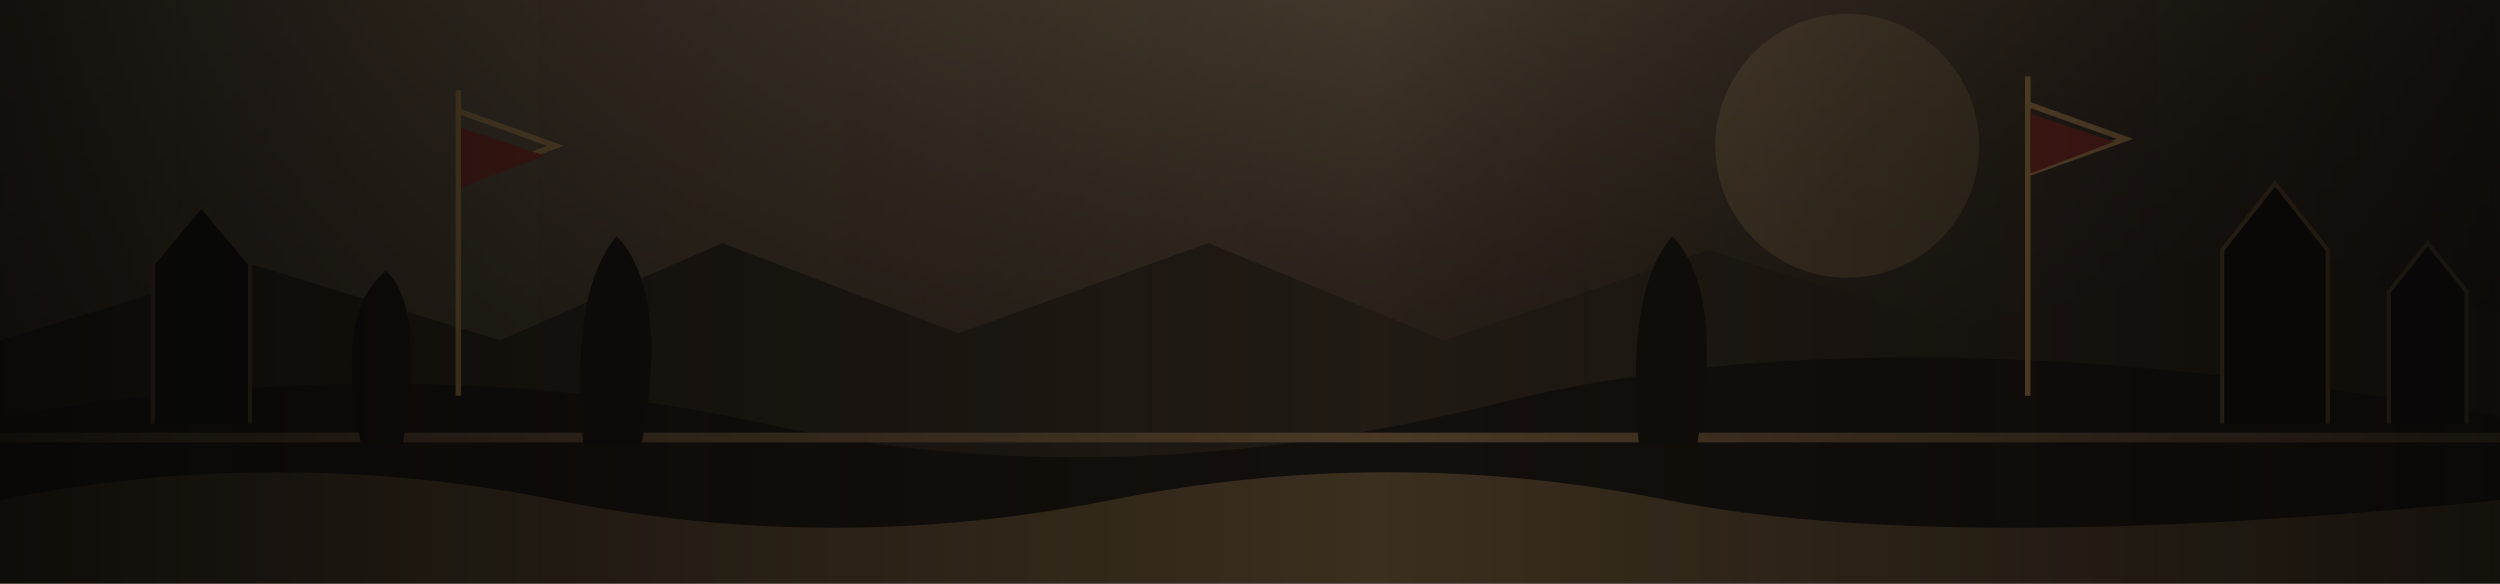
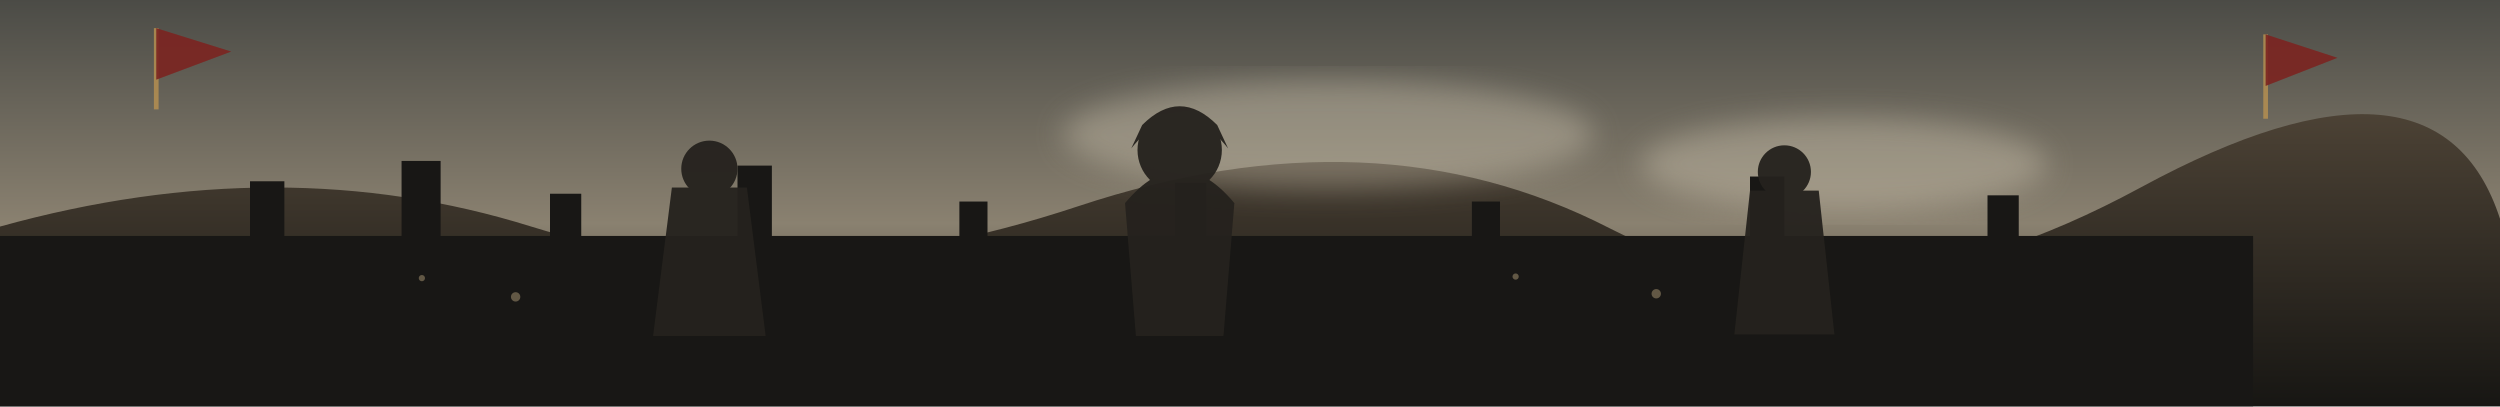
- <svg xmlns="http://www.w3.org/2000/svg" viewBox="0 0 1800 420">
+ <svg xmlns="http://www.w3.org/2000/svg" viewBox="0 0 1600 260" preserveAspectRatio="xMidYMid slice">
  <defs>
-     <linearGradient id="sky" y2="1">
-       <stop stop-color="#76634c" />
-       <stop offset=".55" stop-color="#33291f" />
-       <stop offset="1" stop-color="#100d0a" />
+     <linearGradient id="sky" x2="0" y2="1">
+       <stop stop-color="#4b4b46" />
+       <stop offset=".55" stop-color="#8a8170" />
+       <stop offset="1" stop-color="#2b2924" />
    </linearGradient>
-     <linearGradient id="shade">
-       <stop stop-color="#080706" stop-opacity=".9" />
-       <stop offset=".55" stop-color="#080706" stop-opacity=".25" />
-       <stop offset="1" stop-color="#080706" stop-opacity=".82" />
+     <linearGradient id="ground" x2="0" y2="1">
+       <stop stop-color="#4c4235" />
+       <stop offset="1" stop-color="#171613" />
    </linearGradient>
+     <filter id="blur">
+       <feGaussianBlur stdDeviation="9" />
+     </filter>
  </defs>
-   <rect width="1800" height="420" fill="url(#sky)" />
-   <circle cx="1330" cy="105" r="95" fill="#c9a36b" opacity=".22" />
-   <path d="M0 245 180 190 360 245 520 175 690 240 870 175 1040 245 1230 180 1420 240 1600 180 1800 225V420H0" fill="#292118" />
-   <path d="M0 300Q300 250 550 305T1080 290T1800 300V420H0" fill="#17120e" />
-   <g fill="#0c0a08" stroke="#5f4931" stroke-width="3">
-     <path d="M110 305V190l35-42 35 42v115M1600 305V180l38-48 38 48v125M1720 305V210l28-35 28 35v95" />
-     <path d="M0 315H1800" stroke-width="7" />
+   <rect width="1600" height="260" fill="url(#sky)" />
+   <path d="M0 145 Q180 95 340 145 T690 132 T1030 146 T1370 120 T1600 140V260H0Z" fill="url(#ground)" />
+   <g opacity=".35" filter="url(#blur)" fill="#ddd3bd">
+     <ellipse cx="850" cy="86" rx="170" ry="35" />
+     <ellipse cx="1180" cy="105" rx="130" ry="30" />
  </g>
-   <g fill="#14100c">
-     <path d="M260 320q-20-95 18-125 28 26 12 125M420 320q-10-110 24-150 38 40 18 150M1180 320q-10-110 24-150 38 40 18 150" />
+   <g fill="#181715">
+     <path d="M0 151h160v-35h22v35h75v-48h25v48h70v-27h20v27h100v-45h22v45h120v-22h18v22h120v-34h20v34h170v-22h18v22h160v-38h22v38h130v-26h20v26h150v109H0Z" />
  </g>
-   <g stroke="#a47d4a" stroke-width="4" fill="none">
-     <path d="M330 65v220m0-205 70 25-70 25M1460 55v230m0-210 70 25-70 25" />
+   <g fill="#25221d" opacity=".95">
+     <g transform="translate(720 48)">
+       <path d="M0 82q35-42 70 0l-7 85H7Z" />
+       <circle cx="35" cy="48" r="27" />
+       <path d="M4 47q31-39 62 0l-7-15Q35 8 11 32Z" />
+     </g>
+     <g transform="translate(430 100)">
+       <path d="M0 20h48l12 95H-12Z" />
+       <circle cx="24" cy="8" r="18" />
+     </g>
+     <g transform="translate(1120 102)">
+       <path d="M0 20h44l10 92H-10Z" />
+       <circle cx="22" cy="8" r="17" />
+     </g>
  </g>
-   <g fill="#7d2921">
-     <path d="M332 92l60 20-60 23zM1462 82l60 20-60 23z" />
+   <g stroke="#b99150" stroke-width="3" opacity=".8">
+     <path d="M100 70V18" />
+     <path d="M1450 76V22" />
  </g>
-   <g fill="#b08a56" opacity=".35">
-     <path d="M0 360q200-40 400 0t400 0 400 0 600 0v60H0z" />
+   <g fill="#7b2420" opacity=".9">
+     <path d="M100 18l48 15-48 18Z" />
+     <path d="M1450 22l46 15-46 18Z" />
  </g>
-   <rect width="1800" height="420" fill="url(#shade)" />
+   <g fill="#bca77f" opacity=".45">
+     <circle cx="270" cy="178" r="2" />
+     <circle cx="330" cy="190" r="3" />
+     <circle cx="970" cy="177" r="2" />
+     <circle cx="1060" cy="188" r="3" />
+   </g>
</svg>
